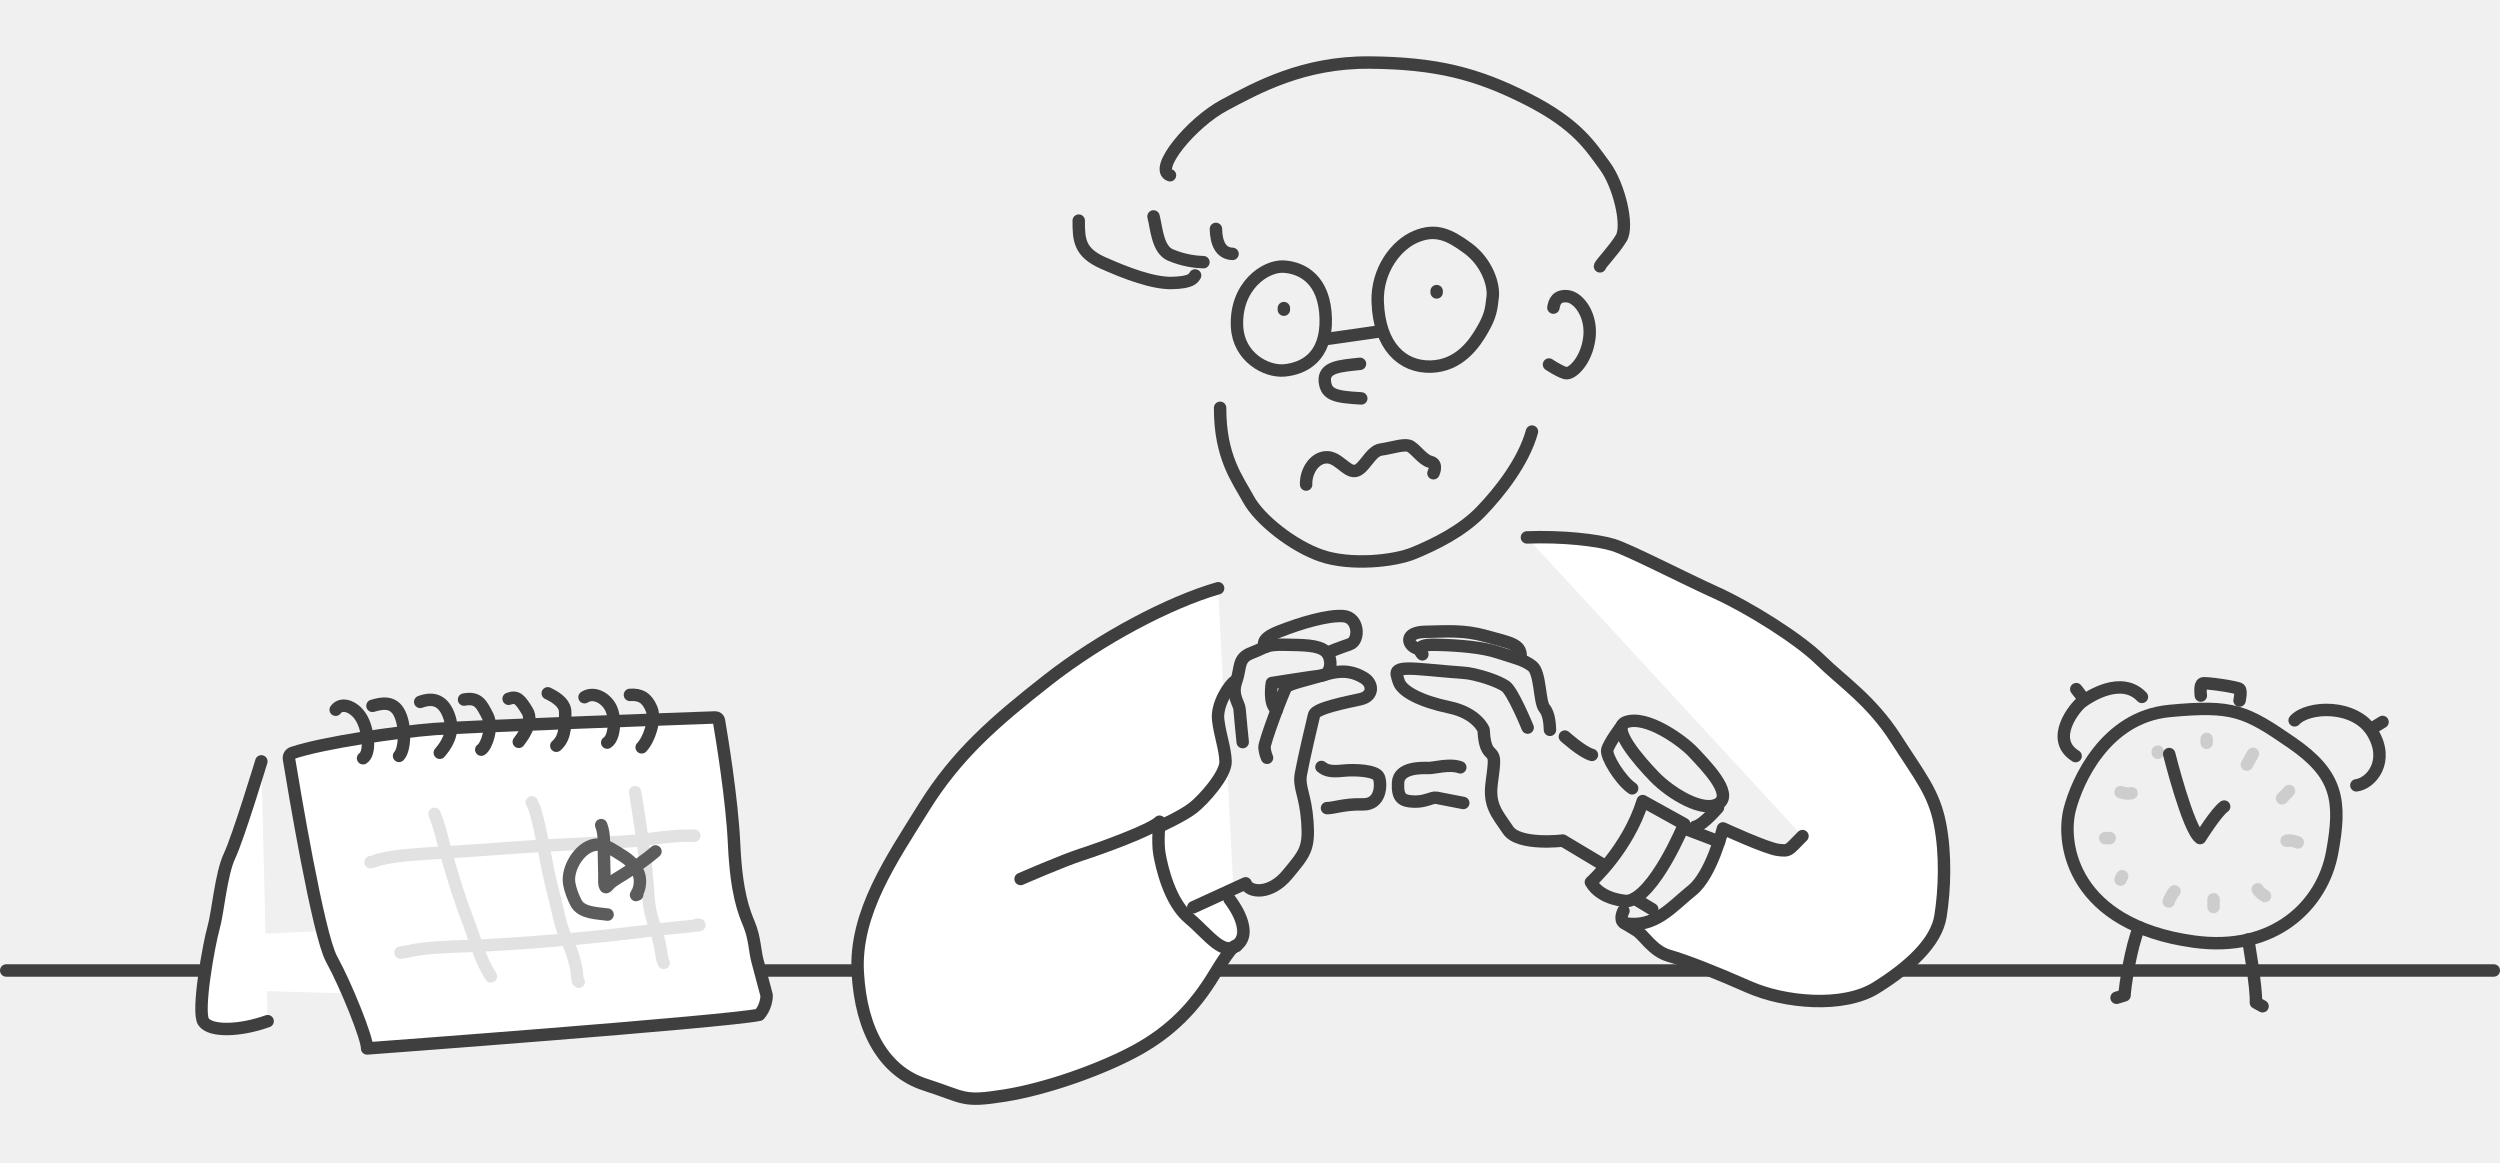
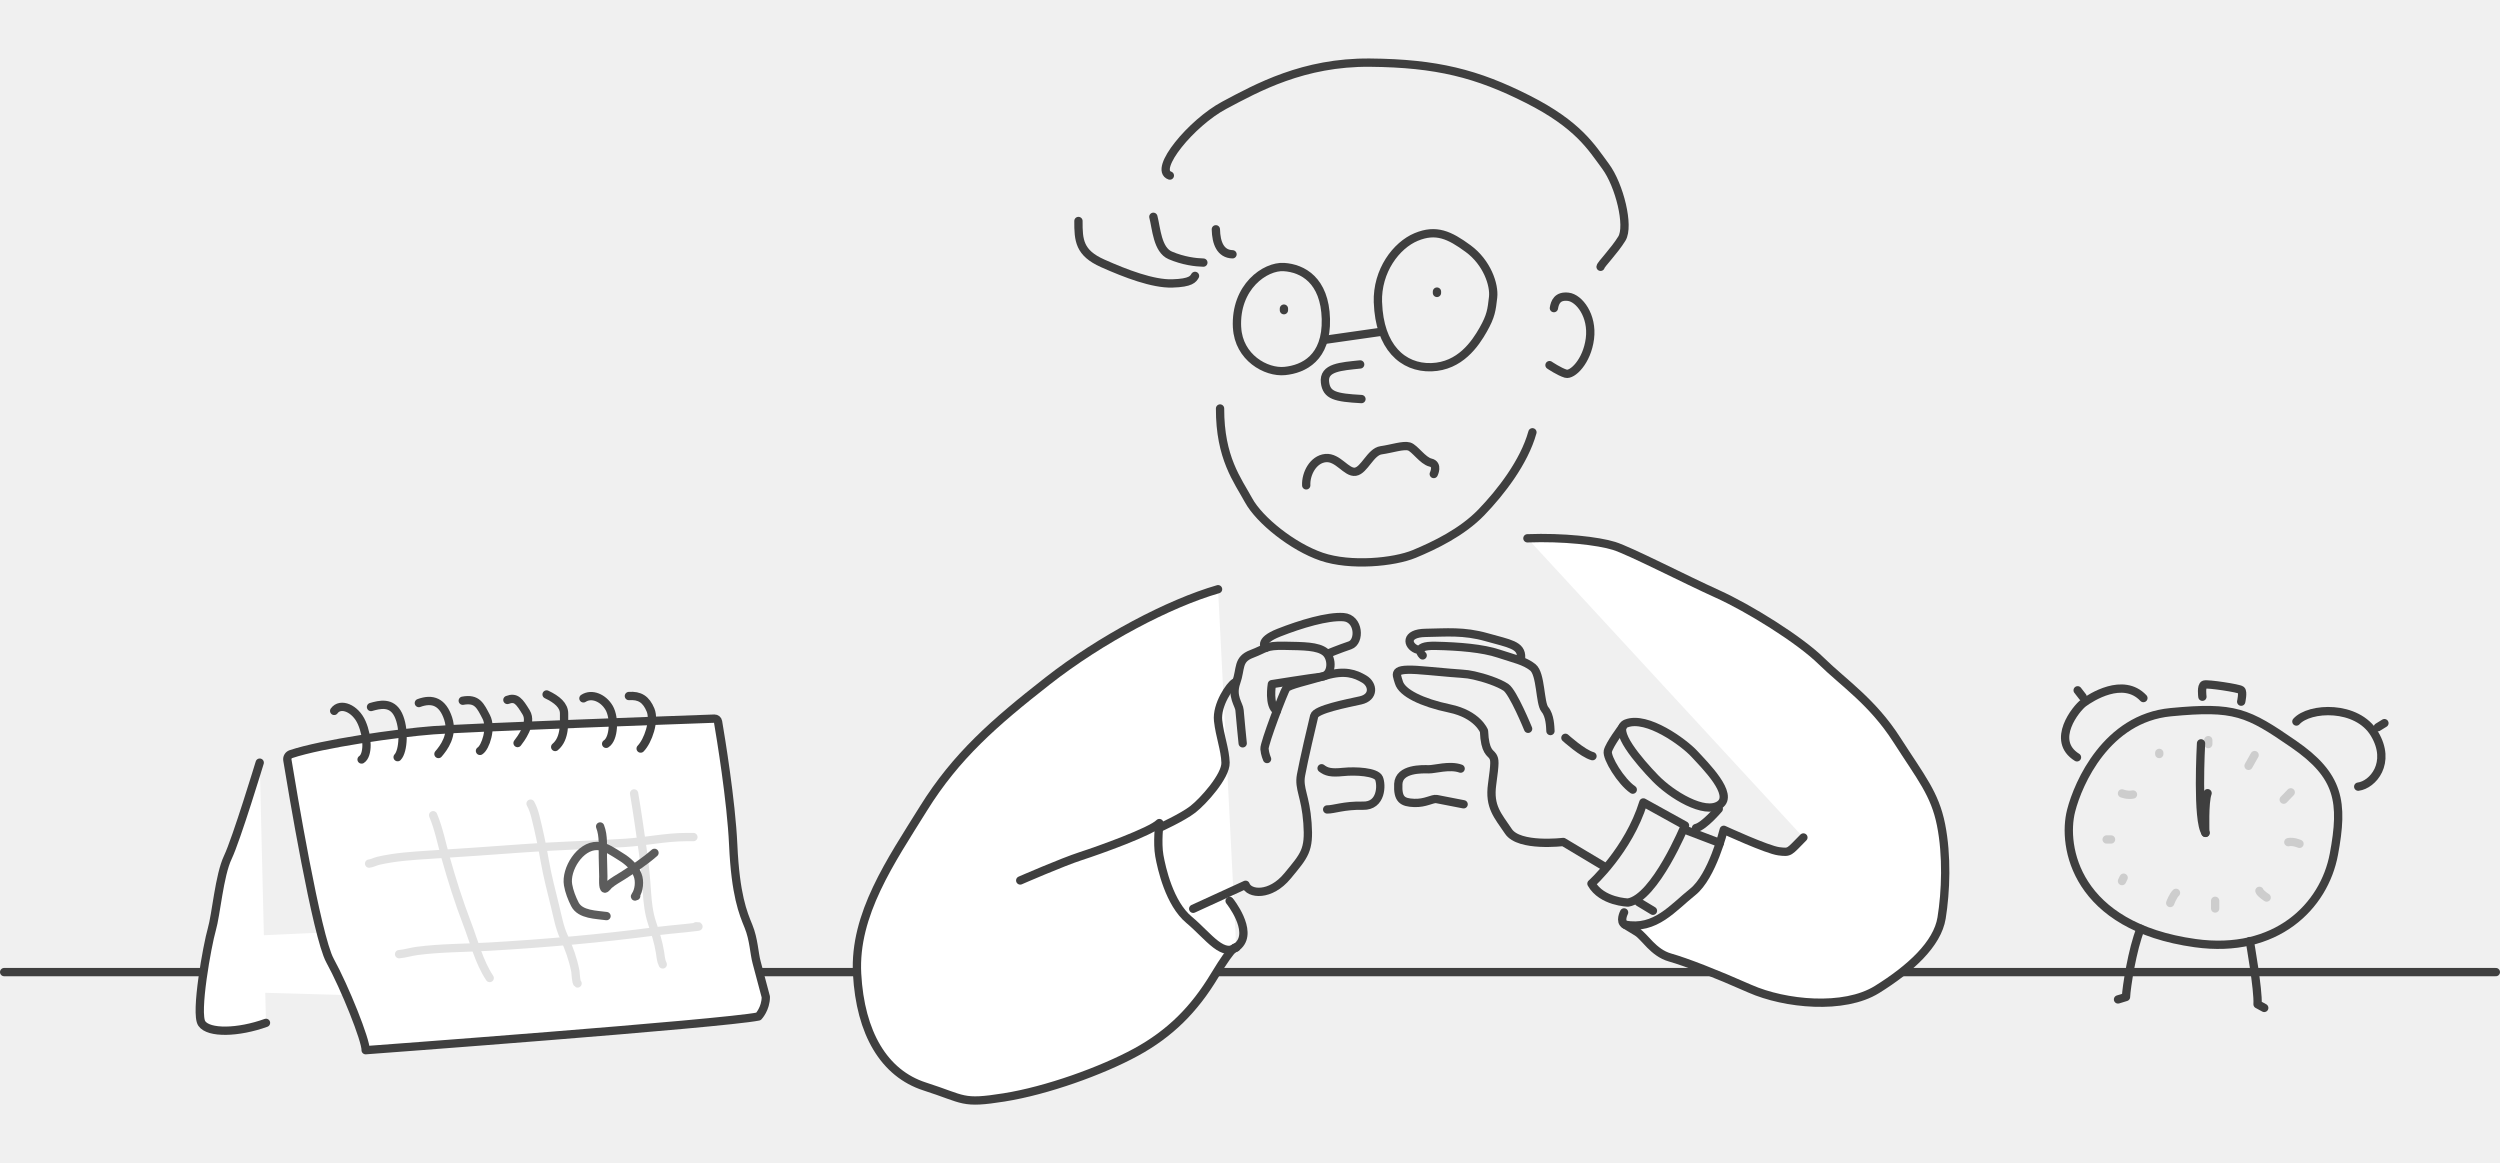
- <svg xmlns="http://www.w3.org/2000/svg" width="402" height="187" viewBox="0 0 402 187" fill="none">
-   <path d="M1 156.054H401" stroke="#3F3F3F" stroke-width="2" stroke-linecap="round" />
-   <path d="M198.786 152.124C198.786 152.124 198.546 151.25 195.292 156.644C192.039 162.037 188.186 165.917 182.686 168.917C177.186 171.917 168.366 175.084 161.526 176.17C154.686 177.257 155.292 176.51 148.779 174.417C142.266 172.324 138.439 165.87 137.926 156.324C137.412 146.777 143.326 138.244 148.572 129.804C153.819 121.364 159.939 116.03 168.512 109.317C177.086 102.604 188.032 96.857 195.872 94.59" fill="white" />
-   <path d="M198.786 152.124C198.786 152.124 198.546 151.25 195.292 156.644C192.039 162.037 188.186 165.917 182.686 168.917C177.186 171.917 168.366 175.084 161.526 176.17C154.686 177.257 155.292 176.51 148.779 174.417C142.266 172.324 138.439 165.87 137.926 156.324C137.412 146.777 143.326 138.244 148.572 129.804C153.819 121.364 159.939 116.03 168.512 109.317C177.086 102.604 188.032 96.857 195.872 94.59" stroke="#3F3F3F" stroke-width="2" stroke-linecap="round" stroke-linejoin="round" />
-   <path d="M188.133 28.183C185.393 27.244 191.593 19.71 196.859 16.904C202.133 14.097 209.573 9.957 220.273 10.057C230.973 10.157 237.466 11.817 245.593 15.93C253.719 20.044 255.799 23.63 258.066 26.683C260.333 29.737 261.919 36.303 260.699 38.297C259.479 40.29 257.313 42.464 257.279 42.83" stroke="#3F3F3F" stroke-width="2" stroke-linecap="round" stroke-linejoin="round" />
-   <path d="M195.52 36.81C195.566 39.017 196.26 40.77 198.193 40.824" stroke="#3F3F3F" stroke-width="2" stroke-linecap="round" stroke-linejoin="round" />
-   <path d="M185.486 34.803C185.973 36.65 186.113 40.103 188.2 40.997C190.286 41.89 192.3 42.13 193.513 42.157" stroke="#3F3F3F" stroke-width="2" stroke-linecap="round" stroke-linejoin="round" />
-   <path d="M173.459 35.477C173.445 38.577 173.579 40.59 177.339 42.27C181.099 43.95 185.432 45.59 188.505 45.504C191.579 45.417 191.872 44.77 192.172 44.29" stroke="#3F3F3F" stroke-width="2" stroke-linecap="round" stroke-linejoin="round" />
-   <path d="M198.925 52.597C199.179 57.377 203.559 59.857 206.579 59.557C209.599 59.257 213.339 57.47 213.179 51.21C213.019 44.95 209.412 43.057 206.439 42.87C203.466 42.684 198.572 46.023 198.919 52.603L198.925 52.597Z" stroke="#3F3F3F" stroke-width="2" stroke-linecap="round" stroke-linejoin="round" />
-   <path d="M221.539 48.55C221.773 55.69 225.513 59.097 230.119 58.95C234.726 58.804 237.159 55.177 238.433 52.937C239.706 50.697 239.793 49.73 240.026 47.724C240.259 45.717 239.046 42.137 236.026 39.917C233.006 37.697 230.859 36.724 227.679 38.044C224.499 39.364 221.366 43.457 221.533 48.55H221.539Z" stroke="#3F3F3F" stroke-width="2" stroke-linecap="round" stroke-linejoin="round" />
-   <path d="M206.446 49.544V49.797" stroke="#3F3F3F" stroke-width="2" stroke-linecap="round" stroke-linejoin="round" />
-   <path d="M231.013 46.81V47.023" stroke="#3F3F3F" stroke-width="2" stroke-linecap="round" stroke-linejoin="round" />
-   <path d="M213.186 54.53L222.206 53.243" stroke="#3F3F3F" stroke-width="2" stroke-linecap="round" stroke-linejoin="round" />
-   <path d="M218.686 58.504C215.606 58.837 212.739 58.957 213.039 61.397C213.299 63.504 214.719 63.83 218.893 64.064" stroke="#3F3F3F" stroke-width="2" stroke-linecap="round" stroke-linejoin="round" />
-   <path d="M249.786 49.463C249.939 48.55 250.332 47.437 252.092 47.644C253.852 47.85 256.039 50.69 255.566 54.37C255.092 58.05 252.732 60.29 251.699 59.99C250.666 59.69 249.079 58.617 249.079 58.617" stroke="#3F3F3F" stroke-width="2" stroke-linecap="round" stroke-linejoin="round" />
-   <path d="M196.193 65.577C196.166 73.51 199.019 77.097 200.766 80.303C202.513 83.51 207.853 87.784 212.493 89.37C217.133 90.95 224.113 90.277 227.359 88.93C230.606 87.584 235.039 85.463 238.139 82.25C241.239 79.037 245.006 74.204 246.339 69.397" stroke="#3F3F3F" stroke-width="2" stroke-linecap="round" stroke-linejoin="round" />
-   <path d="M210.026 77.917C209.939 76.07 211.119 73.737 213.126 73.537C215.133 73.337 216.479 75.95 217.919 75.73C219.359 75.51 220.346 72.523 222.046 72.284C223.746 72.043 225.613 71.403 226.533 71.67C227.453 71.937 228.713 73.97 229.993 74.263C231.273 74.557 230.499 76.097 230.499 76.097" stroke="#3F3F3F" stroke-width="2" stroke-linecap="round" stroke-linejoin="round" />
-   <path d="M289.839 134.443C287.459 136.837 287.739 136.883 285.892 136.657C284.046 136.43 277.052 133.21 277.052 133.21C277.052 133.21 275.212 140.69 272.066 143.19C268.919 145.69 266.079 149.37 261.199 148.437C261.199 148.437 261.932 148.883 263.146 149.623C264.359 150.363 265.726 152.937 268.406 153.703C271.086 154.47 275.632 156.237 281.259 158.723C286.886 161.203 296.339 162.15 301.659 158.843C306.979 155.537 311.352 151.557 312.026 147.357C312.699 143.157 312.926 137.37 311.932 132.397C310.939 127.423 308.739 124.857 304.826 118.75C300.912 112.643 296.259 109.603 292.726 106.13C289.192 102.657 281.066 97.617 276.012 95.337C270.952 93.057 261.992 88.43 259.446 87.637C256.899 86.844 251.266 86.197 245.532 86.417" fill="white" />
-   <path d="M289.839 134.443C287.459 136.837 287.739 136.883 285.892 136.657C284.046 136.43 277.052 133.21 277.052 133.21C277.052 133.21 275.212 140.69 272.066 143.19C268.919 145.69 266.079 149.37 261.199 148.437C261.199 148.437 261.932 148.883 263.146 149.623C264.359 150.363 265.726 152.937 268.406 153.703C271.086 154.47 275.632 156.237 281.259 158.723C286.886 161.203 296.339 162.15 301.659 158.843C306.979 155.537 311.352 151.557 312.026 147.357C312.699 143.157 312.926 137.37 311.932 132.397C310.939 127.423 308.739 124.857 304.826 118.75C300.912 112.643 296.259 109.603 292.726 106.13C289.192 102.657 281.066 97.617 276.012 95.337C270.952 93.057 261.992 88.43 259.446 87.637C256.899 86.844 251.266 86.197 245.532 86.417" stroke="#3F3F3F" stroke-width="2" stroke-linecap="round" stroke-linejoin="round" />
-   <path d="M261.199 148.437C260.279 147.957 261.052 146.47 261.052 146.47" stroke="#3F3F3F" stroke-width="2" stroke-linecap="round" stroke-linejoin="round" />
-   <path d="M164.112 141.343C164.112 141.343 170.919 138.377 173.852 137.43C176.786 136.483 185.139 133.49 186.446 132.13C186.446 132.13 186.079 135.323 186.446 137.37C186.812 139.417 188.059 145.03 191.219 147.663C194.379 150.297 196.806 154.117 199.172 151.75C201.539 149.383 197.726 144.623 197.726 144.623" stroke="#3F3F3F" stroke-width="2" stroke-linecap="round" stroke-linejoin="round" />
-   <path d="M186.372 132.937C186.372 132.937 190.145 131.23 191.819 129.93C193.492 128.63 197.139 124.577 197.072 122.437C197.005 120.297 196.159 118.223 195.879 115.697C195.599 113.17 197.785 109.977 198.565 109.563" stroke="#3F3F3F" stroke-width="2" stroke-linecap="round" stroke-linejoin="round" />
-   <path d="M191.879 145.89L200.292 142.037C200.832 143.57 204.266 143.957 207.026 140.61C209.786 137.263 210.546 136.53 210.226 132.13C209.906 127.73 208.792 126.644 209.186 124.45C209.579 122.257 211.032 115.997 211.306 114.937C211.579 113.877 216.479 112.937 218.732 112.437C220.986 111.937 220.786 109.877 219.339 109.017C217.892 108.157 216.219 107.55 213.166 108.45C210.112 109.35 207.199 109.97 206.819 110.497C206.439 111.024 203.252 119.357 203.326 120.23C203.399 121.103 203.739 121.85 203.739 121.85" stroke="#3F3F3F" stroke-width="2" stroke-linecap="round" stroke-linejoin="round" />
-   <path d="M199.826 119.33C199.826 119.33 199.379 114.89 199.319 114.003C199.259 113.117 197.986 111.803 198.786 109.563C199.586 107.323 198.946 105.857 201.272 104.977C203.599 104.097 203.446 103.61 206.519 103.67C209.592 103.73 211.872 103.71 213.086 104.683C214.299 105.657 214.259 108.443 212.506 108.637C210.752 108.83 204.512 109.83 204.512 109.83C204.512 109.83 203.926 113.297 205.312 114.123" stroke="#3F3F3F" stroke-width="2" stroke-linecap="round" stroke-linejoin="round" />
-   <path d="M203.526 104.01C203.526 104.01 202.159 102.93 205.653 101.557C209.139 100.183 213.453 98.89 215.999 99.07C218.546 99.25 218.706 103.037 217.046 103.597C215.386 104.157 213.533 104.917 213.533 104.917" stroke="#3F3F3F" stroke-width="2" stroke-linecap="round" stroke-linejoin="round" />
-   <path d="M212.492 123.33C213.239 123.904 213.952 124.13 215.959 123.924C217.966 123.717 221.246 123.904 221.699 124.93C222.152 125.957 222.152 129.417 219.132 129.344C216.112 129.27 214.419 129.97 213.386 129.944" stroke="#3F3F3F" stroke-width="2" stroke-linecap="round" stroke-linejoin="round" />
-   <path d="M276.425 135.33L270.832 133.203" stroke="#3F3F3F" stroke-width="2" stroke-linecap="round" stroke-linejoin="round" />
-   <path d="M264.146 128.817L270.832 132.517C270.832 132.517 266.026 144.177 261.693 144.89C261.693 144.89 257.486 144.797 255.812 141.857C255.812 141.857 261.766 136.51 264.146 128.817Z" stroke="#3F3F3F" stroke-width="2" stroke-linecap="round" stroke-linejoin="round" />
-   <path d="M261.419 116.13C258.999 117.064 263.452 122.224 266.052 124.91C268.652 127.597 273.979 130.837 276.385 129.197C278.792 127.557 274.019 122.85 272.339 121.024C270.659 119.197 264.732 114.857 261.412 116.137L261.419 116.13Z" stroke="#3F3F3F" stroke-width="2" stroke-linecap="round" stroke-linejoin="round" />
-   <path d="M260.799 116.71C260.799 116.71 258.679 119.53 258.446 120.59C258.212 121.65 260.579 125.497 262.446 126.764" stroke="#3F3F3F" stroke-width="2" stroke-linecap="round" stroke-linejoin="round" />
-   <path d="M276.253 129.857C276.253 129.857 273.913 132.637 272.593 132.93" stroke="#3F3F3F" stroke-width="2" stroke-linecap="round" stroke-linejoin="round" />
-   <path d="M263.412 144.837L265.685 146.21" stroke="#3F3F3F" stroke-width="2" stroke-linecap="round" stroke-linejoin="round" />
-   <path d="M257.806 139.064L251.286 135.164C251.286 135.164 244.212 136.03 242.492 133.47C240.772 130.91 239.372 129.53 239.866 125.923C240.359 122.317 240.312 121.957 239.966 121.39C239.619 120.823 238.706 120.777 238.566 117.357C238.566 117.357 237.532 114.677 233.052 113.737C228.572 112.797 225.392 111.224 224.906 109.564C224.419 107.904 223.666 107.124 229.692 107.704C235.719 108.284 235.359 108.084 236.972 108.437C238.586 108.79 240.912 109.557 242.079 110.337C243.246 111.117 245.646 116.997 245.646 116.997" stroke="#3F3F3F" stroke-width="2" stroke-linecap="round" stroke-linejoin="round" />
-   <path d="M228.719 105.217C228.719 105.217 226.946 103.597 230.759 103.677C234.573 103.757 238.373 104.077 240.906 104.923C243.439 105.77 245.059 106.063 246.399 107.13C247.739 108.197 247.506 112.89 248.339 113.883C249.173 114.877 249.193 116.664 249.233 117.357" stroke="#3F3F3F" stroke-width="2" stroke-linecap="round" stroke-linejoin="round" />
-   <path d="M227.713 104.23C226.246 103.63 225.833 101.65 229.18 101.597C232.526 101.544 235.306 101.25 238.973 102.29C242.64 103.33 244.613 103.53 244.52 105.564" stroke="#3F3F3F" stroke-width="2" stroke-linecap="round" stroke-linejoin="round" />
-   <path d="M251.633 118.443C251.633 118.443 254.406 120.963 255.979 121.39" stroke="#3F3F3F" stroke-width="2" stroke-linecap="round" stroke-linejoin="round" />
-   <path d="M234.812 123.39C233.052 122.757 230.652 123.517 229.686 123.497C228.719 123.477 224.926 123.324 224.806 125.85C224.686 128.377 225.486 128.817 227.339 128.897C229.192 128.977 230.259 128.15 230.972 128.277C231.686 128.404 235.292 129.117 235.292 129.117" stroke="#3F3F3F" stroke-width="2" stroke-linecap="round" stroke-linejoin="round" />
-   <path d="M352.732 151.404C365.719 153.21 373.432 145.524 374.999 137.137C376.565 128.75 375.912 124.53 368.512 119.43C361.112 114.33 359.099 113.344 348.805 114.33C338.512 115.317 333.965 125.664 332.819 130.137C331.332 135.93 333.559 148.737 352.732 151.404V151.404Z" stroke="#3F3F3F" stroke-width="2" stroke-linecap="round" stroke-linejoin="round" />
-   <path d="M348.806 121.25C348.806 121.25 351.866 133.463 353.772 134.763C353.772 134.763 356.419 130.543 357.646 129.697" stroke="#3F3F3F" stroke-width="2" stroke-linecap="round" stroke-linejoin="round" />
-   <path d="M333.759 121.577C329.446 118.89 333.639 113.703 334.806 112.843C335.973 111.983 341.159 108.61 344.419 112.063" stroke="#3F3F3F" stroke-width="2" stroke-linecap="round" stroke-linejoin="round" />
-   <path d="M333.866 110.817L334.666 111.85" stroke="#3F3F3F" stroke-width="2" stroke-linecap="round" stroke-linejoin="round" />
-   <path d="M368.979 115.83C371.073 113.49 378.74 113.143 381.52 117.803C384.3 122.463 381.246 125.99 378.906 126.283" stroke="#3F3F3F" stroke-width="2" stroke-linecap="round" stroke-linejoin="round" />
-   <path d="M383.113 116.09L382.053 116.744" stroke="#3F3F3F" stroke-width="2" stroke-linecap="round" stroke-linejoin="round" />
-   <path d="M353.892 111.85C353.892 111.85 353.646 110.07 354.192 109.897C354.739 109.724 359.772 110.484 360.119 110.784C360.466 111.084 360.119 112.644 360.119 112.644" stroke="#3F3F3F" stroke-width="2" stroke-linecap="round" stroke-linejoin="round" />
-   <path d="M343.972 149.09C342.646 152.304 341.686 158.544 341.626 160.05L340.346 160.444" stroke="#3F3F3F" stroke-width="2" stroke-linecap="round" stroke-linejoin="round" />
-   <path d="M361.499 151.07C361.499 151.07 362.892 158.943 362.746 161.217L363.819 161.803" stroke="#3F3F3F" stroke-width="2" stroke-linecap="round" stroke-linejoin="round" />
-   <path d="M41.032 150.21V159.323L65.506 160.017L64.979 149.117L41.032 150.21Z" fill="white" />
-   <path opacity="0.2" d="M362.273 121.217L361.3 122.944" stroke="#3F3F3F" stroke-width="2" stroke-linecap="round" stroke-linejoin="round" />
-   <path opacity="0.2" d="M368.073 127.197L366.946 128.37" stroke="#3F3F3F" stroke-width="2" stroke-linecap="round" stroke-linejoin="round" />
-   <path opacity="0.2" d="M369.48 135.464C369.48 135.464 368.433 135.01 367.687 135.197" stroke="#3F3F3F" stroke-width="2" stroke-linecap="round" stroke-linejoin="round" />
-   <path opacity="0.2" d="M364.206 144.084C364.206 144.084 363.193 143.457 363.046 143.01" stroke="#3F3F3F" stroke-width="2" stroke-linecap="round" stroke-linejoin="round" />
-   <path opacity="0.2" d="M355.939 145.844V144.61" stroke="#3F3F3F" stroke-width="2" stroke-linecap="round" stroke-linejoin="round" />
-   <path opacity="0.2" d="M348.727 144.964C348.727 144.964 349.16 143.797 349.653 143.33" stroke="#3F3F3F" stroke-width="2" stroke-linecap="round" stroke-linejoin="round" />
-   <path opacity="0.2" d="M340.986 141.444L341.246 140.897" stroke="#3F3F3F" stroke-width="2" stroke-linecap="round" stroke-linejoin="round" />
-   <path opacity="0.2" d="M338.52 134.764H339.226" stroke="#3F3F3F" stroke-width="2" stroke-linecap="round" stroke-linejoin="round" />
-   <path opacity="0.2" d="M340.986 127.37C340.986 127.37 341.88 127.73 342.746 127.544" stroke="#3F3F3F" stroke-width="2" stroke-linecap="round" stroke-linejoin="round" />
-   <path opacity="0.2" d="M346.966 120.864V121.043" stroke="#3F3F3F" stroke-width="2" stroke-linecap="round" stroke-linejoin="round" />
-   <path opacity="0.2" d="M354.833 118.817V119.45" stroke="#3F3F3F" stroke-width="2" stroke-linecap="round" stroke-linejoin="round" />
-   <path d="M47.039 121.064C46.639 121.197 46.4 121.597 46.466 122.017C47.193 126.444 51.16 150.29 53.313 154.21C55.693 158.537 59.099 167.05 59.033 168.59C59.033 168.59 116.353 164.35 122.093 163.177C122.093 163.177 123.273 161.93 123.273 160.037C123.273 160.037 122.219 156.024 121.806 154.53C121.393 153.037 121.359 150.824 120.493 148.704C119.626 146.584 118.406 143.724 118.039 135.644C117.719 128.524 115.999 118.177 115.599 115.83C115.553 115.55 115.306 115.357 115.026 115.364C110.473 115.524 75.62 116.784 69.859 117.23C63.98 117.684 52.106 119.377 47.033 121.064H47.039Z" fill="white" stroke="#3F3F3F" stroke-width="2" stroke-linecap="round" stroke-linejoin="round" />
-   <path d="M42.026 122.43C42.026 122.43 38.299 134.697 36.913 137.624C35.526 140.55 35.039 146.79 34.333 149.217C33.626 151.644 31.613 162.704 32.733 164.31C33.853 165.917 38.546 165.817 43.033 164.204" fill="white" />
-   <path d="M42.026 122.43C42.026 122.43 38.299 134.697 36.913 137.624C35.526 140.55 35.039 146.79 34.333 149.217C33.626 151.644 31.613 162.704 32.733 164.31C33.853 165.917 38.546 165.817 43.033 164.204" stroke="#3F3F3F" stroke-width="2" stroke-linecap="round" stroke-linejoin="round" />
-   <path d="M53.98 114.124C54.98 112.724 57.393 113.697 58.406 116.023C59.419 118.35 59.446 121.243 58.38 121.923" stroke="#3F3F3F" stroke-width="2" stroke-linecap="round" stroke-linejoin="round" />
-   <path d="M59.893 113.497C61.246 113.11 63.213 112.59 64.259 114.737C65.306 116.883 65.113 120.597 64.166 121.55" stroke="#3F3F3F" stroke-width="2" stroke-linecap="round" stroke-linejoin="round" />
-   <path d="M67.572 112.864C69.772 112.05 71.406 112.684 72.279 115.357C73.152 118.03 71.552 120.07 70.719 121.043" stroke="#3F3F3F" stroke-width="2" stroke-linecap="round" stroke-linejoin="round" />
-   <path d="M74.619 112.49C76.946 112.057 77.453 113.297 78.386 115.077C79.319 116.857 78.272 120.004 77.386 120.544" stroke="#3F3F3F" stroke-width="2" stroke-linecap="round" stroke-linejoin="round" />
-   <path d="M81.786 112.364C83.18 111.83 83.7 112.577 84.793 114.357C85.886 116.137 83.806 118.784 83.419 119.284" stroke="#3F3F3F" stroke-width="2" stroke-linecap="round" stroke-linejoin="round" />
-   <path d="M88.079 111.484C89.759 112.277 90.912 113.25 90.886 114.583C90.859 115.917 91.132 118.517 89.459 119.917" stroke="#3F3F3F" stroke-width="2" stroke-linecap="round" stroke-linejoin="round" />
-   <path d="M93.992 112.11C95.332 111.237 97.199 112.037 98.126 113.643C99.052 115.25 98.906 118.624 97.639 119.41" stroke="#3F3F3F" stroke-width="2" stroke-linecap="round" stroke-linejoin="round" />
-   <path d="M101.293 111.737C103.026 111.61 104.053 112.257 104.766 113.983C105.48 115.71 104.373 118.95 103.18 120.17" stroke="#3F3F3F" stroke-width="2" stroke-linecap="round" stroke-linejoin="round" />
-   <path d="M59.586 138.637C60.073 138.59 60.593 138.29 61.073 138.184C63.806 137.557 66.519 137.39 69.313 137.21C74.306 136.883 79.299 136.564 84.286 136.184C89.746 135.77 95.206 135.65 100.666 135.31C103.966 135.104 107.226 134.377 110.533 134.377C110.893 134.377 111.786 134.377 111.639 134.377" stroke="#E2E2E2" stroke-width="2" stroke-linecap="round" />
-   <path d="M64.399 153.177C65.366 153.097 66.313 152.784 67.279 152.657C71.079 152.157 74.979 152.19 78.806 151.97C87.806 151.45 96.799 150.664 105.733 149.484C107.846 149.204 114.206 148.697 112.073 148.697" stroke="#E2E2E2" stroke-width="2" stroke-linecap="round" />
-   <path d="M69.866 130.87C70.779 133.044 71.246 135.47 71.886 137.737C72.893 141.31 73.993 144.804 75.326 148.27C76.446 151.184 77.219 154.41 78.946 157.004" stroke="#E2E2E2" stroke-width="2" stroke-linecap="round" />
-   <path d="M85.506 129.01C85.879 129.683 86.099 130.377 86.293 131.123C86.886 133.483 87.379 135.863 87.799 138.27C88.226 140.703 88.846 143.057 89.433 145.45C89.846 147.123 90.139 148.85 90.866 150.423C91.692 152.223 92.319 153.963 92.699 155.923C92.759 156.223 92.779 157.743 93.052 157.877" stroke="#E2E2E2" stroke-width="2" stroke-linecap="round" />
-   <path d="M102.126 127.37C102.666 130.51 103.099 133.677 103.553 136.83C103.853 138.937 104.039 141.03 104.179 143.157C104.299 144.897 104.473 146.57 105.033 148.23C105.559 149.804 106.026 151.237 106.286 152.877C106.386 153.524 106.426 154.23 106.726 154.824" stroke="#E2E2E2" stroke-width="2" stroke-linecap="round" />
-   <path d="M97.699 147.064C96.086 146.824 93.506 146.877 92.626 145.177C92.139 144.23 91.706 143.11 91.526 142.05C91.099 139.557 93.446 135.744 96.206 135.804C97.553 135.83 98.879 136.85 99.979 137.517C101.166 138.237 102.193 139.164 102.699 140.49C103.073 141.457 102.939 142.93 102.339 143.784C102.179 144.01 102.326 143.917 102.466 143.85" stroke="#5C5C5C" stroke-width="2" stroke-linecap="round" />
-   <path d="M96.673 132.677C97.279 134.237 97.066 135.937 97.113 137.577C97.139 138.624 97.166 139.67 97.186 140.717C97.186 140.937 97.079 142.597 97.433 142.657C97.579 142.684 98.006 142.13 98.086 142.057C98.76 141.477 99.54 141.064 100.286 140.59C102.026 139.477 103.84 138.277 105.4 136.91" stroke="#5C5C5C" stroke-width="2" stroke-linecap="round" />
+ <svg xmlns="http://www.w3.org/2000/svg" width="602" height="280" viewBox="0 0 602 280" fill="none">
+   <path d="M1 234.081H601" stroke="#3F3F3F" stroke-width="2" stroke-linecap="round" />
+   <path d="M297.679 228.185C297.679 228.185 297.319 226.875 292.439 234.965C287.559 243.055 281.779 248.875 273.529 253.375C265.279 257.875 252.049 262.625 241.789 264.255C231.529 265.885 232.439 264.765 222.669 261.625C212.899 258.485 207.159 248.805 206.389 234.485C205.619 220.165 214.489 207.365 222.359 194.705C230.229 182.045 239.409 174.045 252.269 163.975C265.129 153.905 281.549 145.285 293.309 141.885" fill="white" />
+   <path d="M297.679 228.185C297.679 228.185 297.319 226.875 292.439 234.965C287.559 243.055 281.779 248.875 273.529 253.375C265.279 257.875 252.049 262.625 241.789 264.255C231.529 265.885 232.439 264.765 222.669 261.625C212.899 258.485 207.159 248.805 206.389 234.485C205.619 220.165 214.489 207.365 222.359 194.705C230.229 182.045 239.409 174.045 252.269 163.975C265.129 153.905 281.549 145.285 293.309 141.885" stroke="#3F3F3F" stroke-width="2" stroke-linecap="round" stroke-linejoin="round" />
+   <path d="M281.699 42.275C277.589 40.865 286.889 29.565 294.789 25.355C302.699 21.145 313.859 14.935 329.909 15.085C345.959 15.235 355.699 17.725 367.889 23.895C380.079 30.065 383.199 35.445 386.599 40.025C389.999 44.605 392.379 54.455 390.549 57.445C388.719 60.435 385.469 63.695 385.419 64.245" stroke="#3F3F3F" stroke-width="2" stroke-linecap="round" stroke-linejoin="round" />
+   <path d="M292.779 55.215C292.849 58.525 293.889 61.155 296.789 61.235" stroke="#3F3F3F" stroke-width="2" stroke-linecap="round" stroke-linejoin="round" />
+   <path d="M277.729 52.205C278.459 54.975 278.669 60.155 281.799 61.495C284.929 62.835 287.949 63.195 289.769 63.235" stroke="#3F3F3F" stroke-width="2" stroke-linecap="round" stroke-linejoin="round" />
+   <path d="M259.689 53.215C259.669 57.865 259.869 60.885 265.509 63.405C271.149 65.925 277.649 68.385 282.259 68.255C286.869 68.125 287.309 67.155 287.759 66.435" stroke="#3F3F3F" stroke-width="2" stroke-linecap="round" stroke-linejoin="round" />
+   <path d="M297.889 78.895C298.269 86.065 304.839 89.785 309.369 89.335C313.899 88.885 319.509 86.205 319.269 76.815C319.029 67.425 313.619 64.585 309.159 64.305C304.699 64.025 297.359 69.035 297.879 78.905L297.889 78.895Z" stroke="#3F3F3F" stroke-width="2" stroke-linecap="round" stroke-linejoin="round" />
+   <path d="M331.809 72.825C332.159 83.535 337.769 88.645 344.679 88.425C351.589 88.205 355.239 82.765 357.149 79.405C359.059 76.045 359.189 74.595 359.539 71.585C359.889 68.575 358.069 63.205 353.539 59.875C349.009 56.545 345.789 55.085 341.019 57.065C336.249 59.045 331.549 65.185 331.799 72.825H331.809Z" stroke="#3F3F3F" stroke-width="2" stroke-linecap="round" stroke-linejoin="round" />
+   <path d="M309.169 74.315V74.695" stroke="#3F3F3F" stroke-width="2" stroke-linecap="round" stroke-linejoin="round" />
+   <path d="M346.019 70.215V70.535" stroke="#3F3F3F" stroke-width="2" stroke-linecap="round" stroke-linejoin="round" />
+   <path d="M319.279 81.795L332.809 79.865" stroke="#3F3F3F" stroke-width="2" stroke-linecap="round" stroke-linejoin="round" />
+   <path d="M327.529 87.755C322.909 88.255 318.609 88.435 319.059 92.095C319.449 95.255 321.579 95.745 327.839 96.095" stroke="#3F3F3F" stroke-width="2" stroke-linecap="round" stroke-linejoin="round" />
+   <path d="M374.179 74.195C374.409 72.825 374.999 71.155 377.639 71.465C380.279 71.775 383.559 76.035 382.849 81.555C382.139 87.075 378.599 90.435 377.049 89.985C375.499 89.535 373.119 87.925 373.119 87.925" stroke="#3F3F3F" stroke-width="2" stroke-linecap="round" stroke-linejoin="round" />
+   <path d="M293.789 98.365C293.749 110.265 298.029 115.645 300.649 120.455C303.269 125.265 311.279 131.675 318.239 134.055C325.199 136.425 335.669 135.415 340.539 133.395C345.409 131.375 352.059 128.195 356.709 123.375C361.359 118.555 367.009 111.305 369.009 104.095" stroke="#3F3F3F" stroke-width="2" stroke-linecap="round" stroke-linejoin="round" />
+   <path d="M314.539 116.875C314.409 114.105 316.179 110.605 319.189 110.305C322.199 110.005 324.219 113.925 326.379 113.595C328.539 113.265 330.019 108.785 332.569 108.425C335.119 108.065 337.919 107.105 339.299 107.505C340.679 107.905 342.569 110.955 344.489 111.395C346.409 111.835 345.249 114.145 345.249 114.145" stroke="#3F3F3F" stroke-width="2" stroke-linecap="round" stroke-linejoin="round" />
+   <path d="M434.259 201.665C430.689 205.255 431.109 205.325 428.339 204.985C425.569 204.645 415.079 199.815 415.079 199.815C415.079 199.815 412.319 211.035 407.599 214.785C402.879 218.535 398.619 224.055 391.299 222.655C391.299 222.655 392.399 223.325 394.219 224.435C396.039 225.545 398.089 229.405 402.109 230.555C406.129 231.705 412.949 234.355 421.389 238.085C429.829 241.805 444.009 243.225 451.989 238.265C459.969 233.305 466.529 227.335 467.539 221.035C468.549 214.735 468.889 206.055 467.399 198.595C465.909 191.135 462.609 187.285 456.739 178.125C450.869 168.965 443.889 164.405 438.589 159.195C433.289 153.985 421.099 146.425 413.519 143.005C405.929 139.585 392.489 132.645 388.669 131.455C384.849 130.265 376.399 129.295 367.799 129.625" fill="white" />
+   <path d="M434.259 201.665C430.689 205.255 431.109 205.325 428.339 204.985C425.569 204.645 415.079 199.815 415.079 199.815C415.079 199.815 412.319 211.035 407.599 214.785C402.879 218.535 398.619 224.055 391.299 222.655C391.299 222.655 392.399 223.325 394.219 224.435C396.039 225.545 398.089 229.405 402.109 230.555C406.129 231.705 412.949 234.355 421.389 238.085C429.829 241.805 444.009 243.225 451.989 238.265C459.969 233.305 466.529 227.335 467.539 221.035C468.549 214.735 468.889 206.055 467.399 198.595C465.909 191.135 462.609 187.285 456.739 178.125C450.869 168.965 443.889 164.405 438.589 159.195C433.289 153.985 421.099 146.425 413.519 143.005C405.929 139.585 392.489 132.645 388.669 131.455C384.849 130.265 376.399 129.295 367.799 129.625" stroke="#3F3F3F" stroke-width="2" stroke-linecap="round" stroke-linejoin="round" />
+   <path d="M391.299 222.655C389.919 221.935 391.079 219.705 391.079 219.705" stroke="#3F3F3F" stroke-width="2" stroke-linecap="round" stroke-linejoin="round" />
+   <path d="M245.669 212.015C245.669 212.015 255.879 207.565 260.279 206.145C264.679 204.725 277.209 200.235 279.169 198.195C279.169 198.195 278.619 202.985 279.169 206.055C279.719 209.125 281.589 217.545 286.329 221.495C291.069 225.445 294.709 231.175 298.259 227.625C301.809 224.075 296.089 216.935 296.089 216.935" stroke="#3F3F3F" stroke-width="2" stroke-linecap="round" stroke-linejoin="round" />
+   <path d="M279.059 199.405C279.059 199.405 284.719 196.845 287.229 194.895C289.739 192.945 295.209 186.865 295.109 183.655C295.009 180.445 293.739 177.335 293.319 173.545C292.899 169.755 296.179 164.965 297.349 164.345" stroke="#3F3F3F" stroke-width="2" stroke-linecap="round" stroke-linejoin="round" />
+   <path d="M287.319 218.835L299.939 213.055C300.749 215.355 305.899 215.935 310.039 210.915C314.179 205.895 315.319 204.795 314.839 198.195C314.359 191.595 312.689 189.965 313.279 186.675C313.869 183.385 316.049 173.995 316.459 172.405C316.869 170.815 324.219 169.405 327.599 168.655C330.979 167.905 330.679 164.815 328.509 163.525C326.339 162.235 323.829 161.325 319.249 162.675C314.669 164.025 310.299 164.955 309.729 165.745C309.159 166.535 304.379 179.035 304.489 180.345C304.599 181.655 305.109 182.775 305.109 182.775" stroke="#3F3F3F" stroke-width="2" stroke-linecap="round" stroke-linejoin="round" />
+   <path d="M299.239 178.995C299.239 178.995 298.569 172.335 298.479 171.005C298.389 169.675 296.479 167.705 297.679 164.345C298.879 160.985 297.919 158.785 301.409 157.465C304.899 156.145 304.669 155.415 309.279 155.505C313.889 155.595 317.309 155.565 319.129 157.025C320.949 158.485 320.889 162.665 318.259 162.955C315.629 163.245 306.269 164.745 306.269 164.745C306.269 164.745 305.389 169.945 307.469 171.185" stroke="#3F3F3F" stroke-width="2" stroke-linecap="round" stroke-linejoin="round" />
+   <path d="M304.789 156.015C304.789 156.015 302.739 154.395 307.979 152.335C313.209 150.275 319.679 148.335 323.499 148.605C327.319 148.875 327.559 154.555 325.069 155.395C322.579 156.235 319.799 157.375 319.799 157.375" stroke="#3F3F3F" stroke-width="2" stroke-linecap="round" stroke-linejoin="round" />
+   <path d="M318.239 184.995C319.359 185.855 320.429 186.195 323.439 185.885C326.449 185.575 331.369 185.855 332.049 187.395C332.729 188.935 332.729 194.125 328.199 194.015C323.669 193.905 321.129 194.955 319.579 194.915" stroke="#3F3F3F" stroke-width="2" stroke-linecap="round" stroke-linejoin="round" />
+   <path d="M414.139 202.995L405.749 199.805" stroke="#3F3F3F" stroke-width="2" stroke-linecap="round" stroke-linejoin="round" />
+   <path d="M395.719 193.225L405.749 198.775C405.749 198.775 398.539 216.265 392.039 217.335C392.039 217.335 385.729 217.195 383.219 212.785C383.219 212.785 392.149 204.765 395.719 193.225Z" stroke="#3F3F3F" stroke-width="2" stroke-linecap="round" stroke-linejoin="round" />
+   <path d="M391.629 174.195C387.999 175.595 394.679 183.335 398.579 187.365C402.479 191.395 410.469 196.255 414.079 193.795C417.689 191.335 410.529 184.275 408.009 181.535C405.489 178.795 396.599 172.285 391.619 174.205L391.629 174.195Z" stroke="#3F3F3F" stroke-width="2" stroke-linecap="round" stroke-linejoin="round" />
+   <path d="M390.699 175.065C390.699 175.065 387.519 179.295 387.169 180.885C386.819 182.475 390.369 188.245 393.169 190.145" stroke="#3F3F3F" stroke-width="2" stroke-linecap="round" stroke-linejoin="round" />
+   <path d="M413.879 194.785C413.879 194.785 410.369 198.955 408.389 199.395" stroke="#3F3F3F" stroke-width="2" stroke-linecap="round" stroke-linejoin="round" />
+   <path d="M394.619 217.255L398.029 219.315" stroke="#3F3F3F" stroke-width="2" stroke-linecap="round" stroke-linejoin="round" />
+   <path d="M386.209 208.595L376.429 202.745C376.429 202.745 365.819 204.045 363.239 200.205C360.659 196.365 358.559 194.295 359.299 188.885C360.039 183.475 359.969 182.935 359.449 182.085C358.929 181.235 357.559 181.165 357.349 176.035C357.349 176.035 355.799 172.015 349.079 170.605C342.359 169.195 337.589 166.835 336.859 164.345C336.129 161.855 334.999 160.685 344.039 161.555C353.079 162.425 352.539 162.125 354.959 162.655C357.379 163.185 360.869 164.335 362.619 165.505C364.369 166.675 367.969 175.495 367.969 175.495" stroke="#3F3F3F" stroke-width="2" stroke-linecap="round" stroke-linejoin="round" />
+   <path d="M342.579 157.825C342.579 157.825 339.919 155.395 345.639 155.515C351.359 155.635 357.059 156.115 360.859 157.385C364.659 158.655 367.089 159.095 369.099 160.695C371.109 162.295 370.759 169.335 372.009 170.825C373.259 172.315 373.289 174.995 373.349 176.035" stroke="#3F3F3F" stroke-width="2" stroke-linecap="round" stroke-linejoin="round" />
+   <path d="M341.069 156.345C338.869 155.445 338.249 152.475 343.269 152.395C348.289 152.315 352.459 151.875 357.959 153.435C363.459 154.995 366.419 155.295 366.279 158.345" stroke="#3F3F3F" stroke-width="2" stroke-linecap="round" stroke-linejoin="round" />
+   <path d="M376.949 177.665C376.949 177.665 381.109 181.445 383.469 182.085" stroke="#3F3F3F" stroke-width="2" stroke-linecap="round" stroke-linejoin="round" />
+   <path d="M351.719 185.085C349.079 184.135 345.479 185.275 344.029 185.245C342.579 185.215 336.889 184.985 336.709 188.775C336.529 192.565 337.729 193.225 340.509 193.345C343.289 193.465 344.889 192.225 345.959 192.415C347.029 192.605 352.439 193.675 352.439 193.675" stroke="#3F3F3F" stroke-width="2" stroke-linecap="round" stroke-linejoin="round" />
+   <path d="M528.599 227.105C548.079 229.815 559.649 218.285 561.999 205.705C564.349 193.125 563.369 186.795 552.269 179.145C541.169 171.495 538.149 170.015 522.709 171.495C507.269 172.975 500.449 188.495 498.729 195.205C496.499 203.895 499.839 223.105 528.599 227.105V227.105Z" stroke="#3F3F3F" stroke-width="2" stroke-linecap="round" stroke-linejoin="round" />
+   <path d="M500.139 182.365C493.669 178.335 499.959 170.555 501.709 169.265C503.459 167.975 511.239 162.915 516.129 168.095" stroke="#3F3F3F" stroke-width="2" stroke-linecap="round" stroke-linejoin="round" />
+   <path d="M500.299 166.225L501.499 167.775" stroke="#3F3F3F" stroke-width="2" stroke-linecap="round" stroke-linejoin="round" />
+   <path d="M552.969 173.745C556.109 170.235 567.609 169.715 571.779 176.705C575.949 183.695 571.369 188.985 567.859 189.425" stroke="#3F3F3F" stroke-width="2" stroke-linecap="round" stroke-linejoin="round" />
+   <path d="M574.169 174.135L572.579 175.115" stroke="#3F3F3F" stroke-width="2" stroke-linecap="round" stroke-linejoin="round" />
+   <path d="M530.339 167.775C530.339 167.775 529.969 165.105 530.789 164.845C531.609 164.585 539.159 165.725 539.679 166.175C540.199 166.625 539.679 168.965 539.679 168.965" stroke="#3F3F3F" stroke-width="2" stroke-linecap="round" stroke-linejoin="round" />
+   <path d="M515.459 223.635C513.469 228.455 512.029 237.815 511.939 240.075L510.019 240.665" stroke="#3F3F3F" stroke-width="2" stroke-linecap="round" stroke-linejoin="round" />
+   <path d="M541.749 226.605C541.749 226.605 543.839 238.415 543.619 241.825L545.229 242.705" stroke="#3F3F3F" stroke-width="2" stroke-linecap="round" stroke-linejoin="round" />
+   <path d="M61.049 225.315V238.985L97.759 240.025L96.969 223.675L61.049 225.315Z" fill="white" />
+   <path opacity="0.2" d="M542.909 181.825L541.449 184.415" stroke="#3F3F3F" stroke-width="2" stroke-linecap="round" stroke-linejoin="round" />
+   <path opacity="0.2" d="M551.609 190.795L549.919 192.555" stroke="#3F3F3F" stroke-width="2" stroke-linecap="round" stroke-linejoin="round" />
+   <path opacity="0.2" d="M553.719 203.195C553.719 203.195 552.149 202.515 551.029 202.795" stroke="#3F3F3F" stroke-width="2" stroke-linecap="round" stroke-linejoin="round" />
+   <path opacity="0.2" d="M545.809 216.125C545.809 216.125 544.289 215.185 544.069 214.515" stroke="#3F3F3F" stroke-width="2" stroke-linecap="round" stroke-linejoin="round" />
+   <path opacity="0.2" d="M533.409 218.765V216.915" stroke="#3F3F3F" stroke-width="2" stroke-linecap="round" stroke-linejoin="round" />
+   <path opacity="0.2" d="M522.589 217.445C522.589 217.445 523.239 215.695 523.979 214.995" stroke="#3F3F3F" stroke-width="2" stroke-linecap="round" stroke-linejoin="round" />
+   <path opacity="0.2" d="M510.979 212.165L511.369 211.345" stroke="#3F3F3F" stroke-width="2" stroke-linecap="round" stroke-linejoin="round" />
+   <path opacity="0.2" d="M507.279 202.145H508.339" stroke="#3F3F3F" stroke-width="2" stroke-linecap="round" stroke-linejoin="round" />
+   <path opacity="0.2" d="M510.979 191.055C510.979 191.055 512.319 191.595 513.619 191.315" stroke="#3F3F3F" stroke-width="2" stroke-linecap="round" stroke-linejoin="round" />
+   <path opacity="0.2" d="M519.949 181.295V181.565" stroke="#3F3F3F" stroke-width="2" stroke-linecap="round" stroke-linejoin="round" />
+   <path opacity="0.2" d="M531.749 178.225V179.175" stroke="#3F3F3F" stroke-width="2" stroke-linecap="round" stroke-linejoin="round" />
+   <path d="M70.059 181.595C69.459 181.795 69.099 182.395 69.199 183.025C70.289 189.665 76.239 225.435 79.469 231.315C83.039 237.805 88.149 250.575 88.049 252.885C88.049 252.885 174.029 246.525 182.639 244.765C182.639 244.765 184.409 242.895 184.409 240.055C184.409 240.055 182.829 234.035 182.209 231.795C181.589 229.555 181.539 226.235 180.239 223.055C178.939 219.875 177.109 215.585 176.559 203.465C176.079 192.785 173.499 177.265 172.899 173.745C172.829 173.325 172.459 173.035 172.039 173.045C165.209 173.285 112.929 175.175 104.289 175.845C95.469 176.525 77.659 179.065 70.049 181.595H70.059Z" fill="white" stroke="#3F3F3F" stroke-width="2" stroke-linecap="round" stroke-linejoin="round" />
+   <path d="M62.539 183.645C62.539 183.645 56.949 202.045 54.869 206.435C52.789 210.825 52.059 220.185 50.999 223.825C49.939 227.465 46.919 244.055 48.599 246.465C50.279 248.875 57.319 248.725 64.049 246.305" fill="white" />
+   <path d="M62.539 183.645C62.539 183.645 56.949 202.045 54.869 206.435C52.789 210.825 52.059 220.185 50.999 223.825C49.939 227.465 46.919 244.055 48.599 246.465C50.279 248.875 57.319 248.725 64.049 246.305" stroke="#3F3F3F" stroke-width="2" stroke-linecap="round" stroke-linejoin="round" />
+   <path d="M80.469 171.185C81.969 169.085 85.589 170.545 87.109 174.035C88.629 177.525 88.669 181.865 87.069 182.885" stroke="#3F3F3F" stroke-width="2" stroke-linecap="round" stroke-linejoin="round" />
+   <path d="M89.339 170.245C91.369 169.665 94.319 168.885 95.889 172.105C97.459 175.325 97.169 180.895 95.749 182.325" stroke="#3F3F3F" stroke-width="2" stroke-linecap="round" stroke-linejoin="round" />
+   <path d="M100.859 169.295C104.159 168.075 106.609 169.025 107.919 173.035C109.229 177.045 106.829 180.105 105.579 181.565" stroke="#3F3F3F" stroke-width="2" stroke-linecap="round" stroke-linejoin="round" />
+   <path d="M111.429 168.735C114.919 168.085 115.679 169.945 117.079 172.615C118.479 175.285 116.909 180.005 115.579 180.815" stroke="#3F3F3F" stroke-width="2" stroke-linecap="round" stroke-linejoin="round" />
+   <path d="M122.179 168.545C124.269 167.745 125.049 168.865 126.689 171.535C128.329 174.205 125.209 178.175 124.629 178.925" stroke="#3F3F3F" stroke-width="2" stroke-linecap="round" stroke-linejoin="round" />
+   <path d="M131.619 167.225C134.139 168.415 135.869 169.875 135.829 171.875C135.789 173.875 136.199 177.775 133.689 179.875" stroke="#3F3F3F" stroke-width="2" stroke-linecap="round" stroke-linejoin="round" />
+   <path d="M140.489 168.165C142.499 166.855 145.299 168.055 146.689 170.465C148.079 172.875 147.859 177.935 145.959 179.115" stroke="#3F3F3F" stroke-width="2" stroke-linecap="round" stroke-linejoin="round" />
+   <path d="M151.439 167.605C154.039 167.415 155.579 168.385 156.649 170.975C157.719 173.565 156.059 178.425 154.269 180.255" stroke="#3F3F3F" stroke-width="2" stroke-linecap="round" stroke-linejoin="round" />
+   <path d="M88.879 207.955C89.609 207.885 90.389 207.435 91.109 207.275C95.209 206.335 99.279 206.085 103.469 205.815C110.959 205.325 118.449 204.845 125.929 204.275C134.119 203.655 142.309 203.475 150.499 202.965C155.449 202.655 160.339 201.565 165.299 201.565C165.839 201.565 167.179 201.565 166.959 201.565" stroke="#E2E2E2" stroke-width="2" stroke-linecap="round" />
+   <path d="M96.099 229.765C97.549 229.645 98.969 229.175 100.419 228.985C106.119 228.235 111.969 228.285 117.709 227.955C131.209 227.175 144.699 225.995 158.099 224.225C161.269 223.805 170.809 223.045 167.609 223.045" stroke="#E2E2E2" stroke-width="2" stroke-linecap="round" />
+   <path d="M104.299 196.305C105.669 199.565 106.369 203.205 107.329 206.605C108.839 211.965 110.489 217.205 112.489 222.405C114.169 226.775 115.329 231.615 117.919 235.505" stroke="#E2E2E2" stroke-width="2" stroke-linecap="round" />
+   <path d="M127.759 193.515C128.319 194.525 128.649 195.565 128.939 196.685C129.829 200.225 130.569 203.795 131.199 207.405C131.839 211.055 132.769 214.585 133.649 218.175C134.269 220.685 134.709 223.275 135.799 225.635C137.039 228.335 137.979 230.945 138.549 233.885C138.639 234.335 138.669 236.615 139.079 236.815" stroke="#E2E2E2" stroke-width="2" stroke-linecap="round" />
+   <path d="M152.689 191.055C153.499 195.765 154.149 200.515 154.829 205.245C155.279 208.405 155.559 211.545 155.769 214.735C155.949 217.345 156.209 219.855 157.049 222.345C157.839 224.705 158.539 226.855 158.929 229.315C159.079 230.285 159.139 231.345 159.589 232.235" stroke="#E2E2E2" stroke-width="2" stroke-linecap="round" />
+   <path d="M146.049 220.595C143.629 220.235 139.759 220.315 138.439 217.765C137.709 216.345 137.059 214.665 136.789 213.075C136.149 209.335 139.669 203.615 143.809 203.705C145.829 203.745 147.819 205.275 149.469 206.275C151.249 207.355 152.789 208.745 153.549 210.735C154.109 212.185 153.909 214.395 153.009 215.675C152.769 216.015 152.989 215.875 153.199 215.775" stroke="#5C5C5C" stroke-width="2" stroke-linecap="round" />
+   <path d="M144.509 199.015C145.419 201.355 145.099 203.905 145.169 206.365C145.209 207.935 145.249 209.505 145.279 211.075C145.279 211.405 145.119 213.895 145.649 213.985C145.869 214.025 146.509 213.195 146.629 213.085C147.639 212.215 148.809 211.595 149.929 210.885C152.539 209.215 155.259 207.415 157.599 205.365" stroke="#5C5C5C" stroke-width="2" stroke-linecap="round" />
+   <path d="M530.009 179C530.009 179 528.962 197.857 531.115 200.567" stroke="#3F3F3F" stroke-width="2" stroke-linecap="round" stroke-linejoin="round" />
+   <path d="M531.042 200.551C531.042 200.551 530.775 193.084 531.585 191" stroke="#3F3F3F" stroke-width="2" stroke-linecap="round" stroke-linejoin="round" />
</svg>
